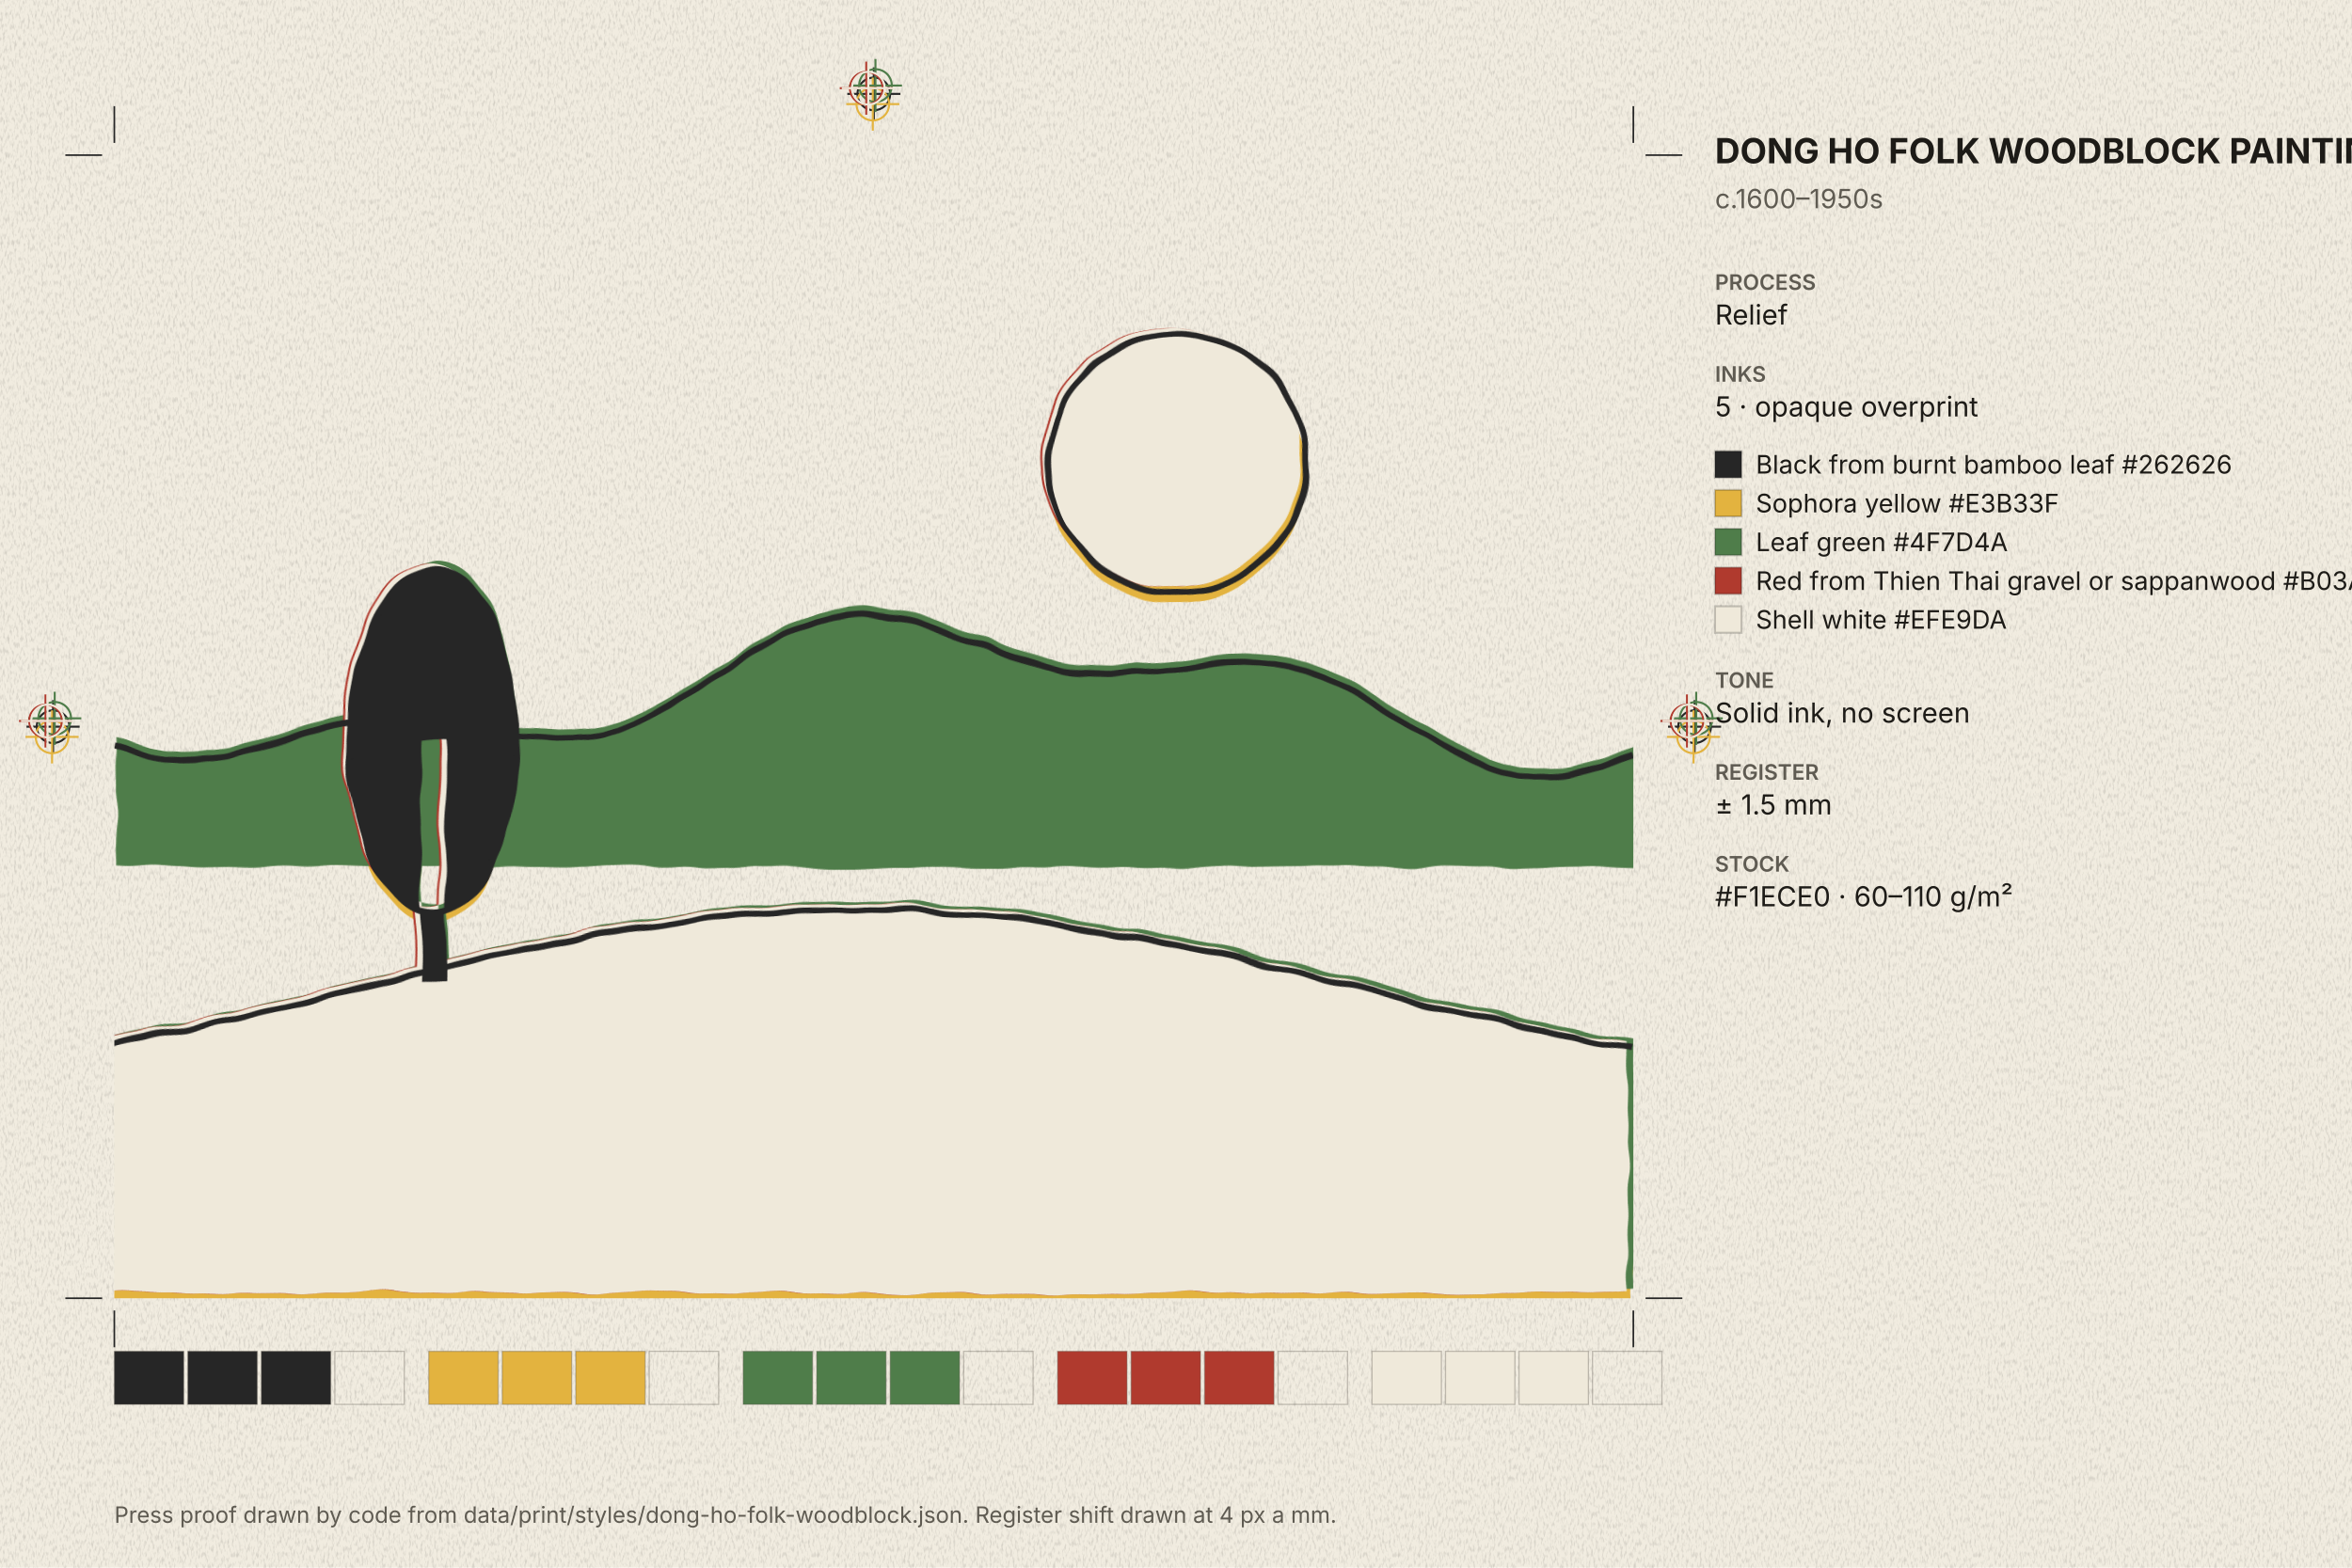
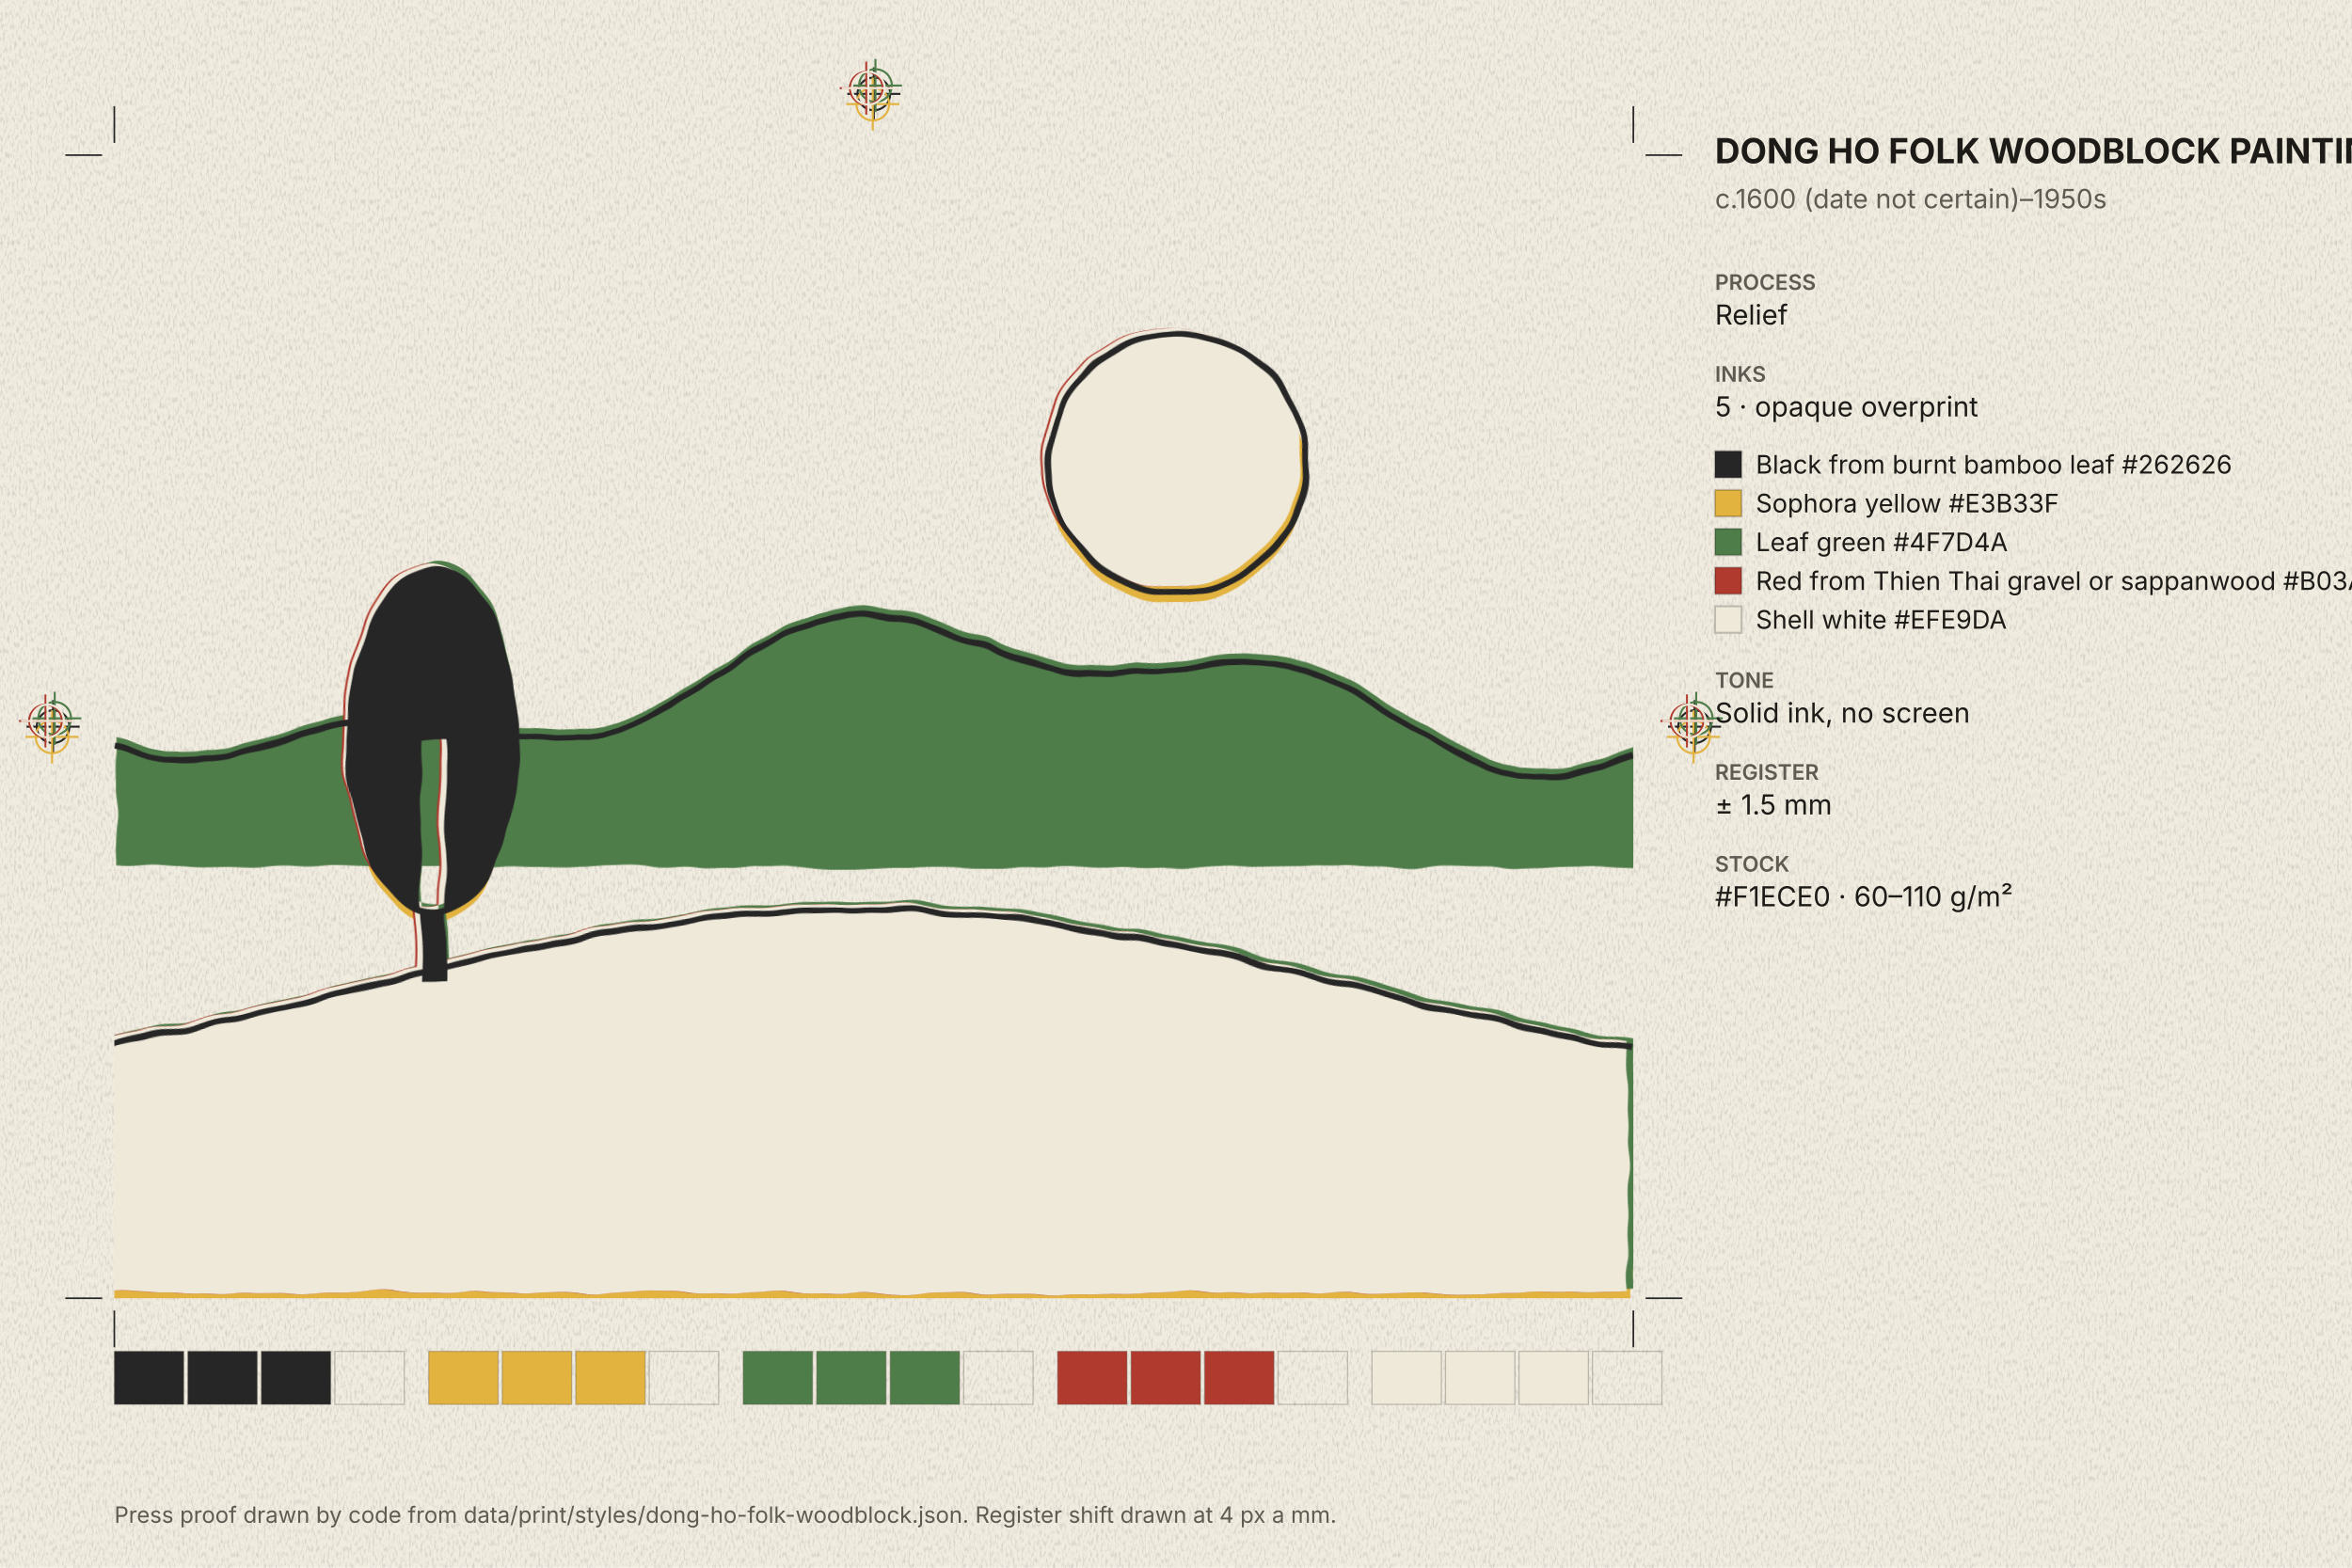
<svg xmlns="http://www.w3.org/2000/svg" width="1152" height="768" viewBox="0 0 1152 768">
  <defs>
    <filter id="dong-ho-folk-woodblock-hand" x="-2%" y="-2%" width="104%" height="104%">
      <feTurbulence type="fractalNoise" baseFrequency="0.035" numOctaves="2" seed="11" />
      <feDisplacementMap in="SourceGraphic" scale="4.8" xChannelSelector="R" yChannelSelector="G" />
    </filter>
    <filter id="dong-ho-folk-woodblock-paper" x="0" y="0" width="100%" height="100%">
      <feTurbulence type="fractalNoise" baseFrequency="0.9 0.35" numOctaves="2" seed="5" />
      <feColorMatrix type="matrix" values="0 0 0 0 0 0 0 0 0 0 0 0 0 0 0 0 0 0 -0.6 0.32" />
    </filter>
    <clipPath id="dong-ho-folk-woodblock-img">
      <rect x="0" y="0" width="744" height="560" />
    </clipPath>
  </defs>
  <rect width="1152" height="768" fill="#F1ECE0" />
  <rect width="1152" height="768" filter="url(#dong-ho-folk-woodblock-paper)" opacity="0.5" />
  <g transform="translate(56 76)">
    <g clip-path="url(#dong-ho-folk-woodblock-img)" style="isolation:isolate">
      <g transform="translate(-0.5 5)" style="">
        <g filter="url(#dong-ho-folk-woodblock-hand)">
          <path d="M457.6,151.2 a63.2,63.2 0 1,0 126.5,0 a63.2,63.2 0 1,0 -126.5,0Z" fill="#E3B33F" fill-rule="evenodd" />
          <path d="M0,435.3 L8,433.8 L16,432.2 L24,430.6 L32,428.9 L40,427.2 L48,425.4 L56,423.6 L64,421.7 L72,419.8 L80,417.9 L88,416 L96,414 L104,412 L112,410.1 L120,408.1 L128,406.1 L136,404.1 L144,402.1 L152,400.2 L160,398.3 L168,396.4 L176,394.5 L184,392.7 L192,390.9 L200,389.1 L208,387.5 L216,385.8 L224,384.2 L232,382.7 L240,381.3 L248,379.9 L256,378.6 L264,377.4 L272,376.2 L280,375.2 L288,374.2 L296,373.3 L304,372.5 L312,371.8 L320,371.2 L328,370.7 L336,370.3 L344,369.9 L352,369.7 L360,369.6 L368,369.6 L376,369.7 L384,369.9 L392,370.2 L400,370.6 L408,371 L416,371.6 L424,372.3 L432,373.1 L440,373.9 L448,374.9 L456,375.9 L464,377 L472,378.3 L480,379.5 L488,380.9 L496,382.3 L504,383.8 L512,385.4 L520,387 L528,388.7 L536,390.4 L544,392.2 L552,394 L560,395.9 L568,397.8 L576,399.7 L584,401.6 L592,403.6 L600,405.6 L608,407.5 L616,409.5 L624,411.5 L632,413.5 L640,415.5 L648,417.4 L656,419.3 L664,421.2 L672,423.1 L680,424.9 L688,426.7 L696,428.5 L704,430.1 L712,431.8 L720,433.4 L728,434.9 L736,436.3 L744,437.7 L744,437.7 L744,560 L0,560 Z" fill="#E3B33F" fill-rule="evenodd" />
          <path d="M115.3,287.2 a40.9,84 0 1,0 81.8,0 a40.9,84 0 1,0 -81.8,0Z M150.3,287.2 L162.2,287.2 L162.2,405.2 L150.3,405.2 Z" fill="#E3B33F" fill-rule="evenodd" />
        </g>
      </g>
      <g transform="translate(0.8 -4.1)" style="">
        <g filter="url(#dong-ho-folk-woodblock-hand)">
          <path d="M0,289.1 L8,292.1 L16,294.4 L24,295.9 L32,296.5 L40,296.4 L48,295.6 L56,294.2 L64,292.3 L72,290.1 L80,287.6 L88,285.2 L96,282.8 L104,280.6 L112,278.8 L120,277.4 L128,276.5 L136,276.1 L144,276.2 L152,276.8 L160,277.8 L168,279.1 L176,280.5 L184,282.1 L192,283.5 L200,284.7 L208,285.5 L216,285.8 L224,285.6 L232,284.6 L240,283 L248,280.6 L256,277.5 L264,273.8 L272,269.5 L280,264.7 L288,259.7 L296,254.4 L304,249.2 L312,244.2 L320,239.5 L328,235.3 L336,231.8 L344,228.9 L352,226.9 L360,225.7 L368,225.3 L376,225.7 L384,226.9 L392,228.8 L400,231.2 L408,233.9 L416,237 L424,240.1 L432,243.2 L440,246.1 L448,248.6 L456,250.8 L464,252.4 L472,253.5 L480,254.1 L488,254.2 L496,253.9 L504,253.2 L512,252.2 L520,251.1 L528,250 L536,249 L544,248.4 L552,248.1 L560,248.4 L568,249.3 L576,250.8 L584,253 L592,255.9 L600,259.4 L608,263.5 L616,267.9 L624,272.7 L632,277.6 L640,282.5 L648,287.2 L656,291.6 L664,295.5 L672,298.8 L680,301.3 L688,303 L696,303.9 L704,303.9 L712,303.1 L720,301.4 L728,299.1 L736,296.2 L744,292.9 L744,292.9 L744,352.8 L0,352.8 Z" fill="#4F7D4A" fill-rule="evenodd" />
          <path d="M0,435.3 L8,433.8 L16,432.2 L24,430.6 L32,428.9 L40,427.2 L48,425.4 L56,423.6 L64,421.7 L72,419.8 L80,417.9 L88,416 L96,414 L104,412 L112,410.1 L120,408.1 L128,406.1 L136,404.1 L144,402.1 L152,400.2 L160,398.3 L168,396.4 L176,394.5 L184,392.7 L192,390.9 L200,389.1 L208,387.5 L216,385.8 L224,384.2 L232,382.7 L240,381.3 L248,379.9 L256,378.6 L264,377.4 L272,376.2 L280,375.2 L288,374.2 L296,373.3 L304,372.5 L312,371.8 L320,371.2 L328,370.7 L336,370.3 L344,369.9 L352,369.7 L360,369.6 L368,369.6 L376,369.7 L384,369.9 L392,370.2 L400,370.6 L408,371 L416,371.6 L424,372.3 L432,373.1 L440,373.9 L448,374.9 L456,375.9 L464,377 L472,378.3 L480,379.5 L488,380.9 L496,382.3 L504,383.8 L512,385.4 L520,387 L528,388.7 L536,390.4 L544,392.2 L552,394 L560,395.9 L568,397.8 L576,399.7 L584,401.6 L592,403.6 L600,405.6 L608,407.5 L616,409.5 L624,411.5 L632,413.5 L640,415.5 L648,417.4 L656,419.3 L664,421.2 L672,423.1 L680,424.9 L688,426.7 L696,428.5 L704,430.1 L712,431.8 L720,433.4 L728,434.9 L736,436.3 L744,437.7 L744,437.7 L744,560 L0,560 Z" fill="#4F7D4A" fill-rule="evenodd" />
          <path d="M115.3,287.2 a40.9,84 0 1,0 81.8,0 a40.9,84 0 1,0 -81.8,0Z M150.3,287.2 L162.2,287.2 L162.2,405.2 L150.3,405.2 Z" fill="#4F7D4A" fill-rule="evenodd" />
        </g>
      </g>
      <g transform="translate(-3.7 -2.8)" style="">
        <g filter="url(#dong-ho-folk-woodblock-hand)">
          <path d="M457.6,151.2 a63.2,63.2 0 1,0 126.5,0 a63.2,63.2 0 1,0 -126.5,0Z" fill="#B03A2E" fill-rule="evenodd" />
          <path d="M0,435.3 L8,433.8 L16,432.2 L24,430.6 L32,428.9 L40,427.2 L48,425.4 L56,423.6 L64,421.7 L72,419.8 L80,417.9 L88,416 L96,414 L104,412 L112,410.1 L120,408.1 L128,406.1 L136,404.1 L144,402.1 L152,400.2 L160,398.3 L168,396.4 L176,394.5 L184,392.7 L192,390.9 L200,389.1 L208,387.5 L216,385.8 L224,384.2 L232,382.7 L240,381.3 L248,379.9 L256,378.6 L264,377.4 L272,376.2 L280,375.2 L288,374.2 L296,373.3 L304,372.5 L312,371.8 L320,371.2 L328,370.7 L336,370.3 L344,369.9 L352,369.7 L360,369.6 L368,369.6 L376,369.7 L384,369.9 L392,370.2 L400,370.6 L408,371 L416,371.6 L424,372.3 L432,373.1 L440,373.9 L448,374.9 L456,375.9 L464,377 L472,378.3 L480,379.5 L488,380.9 L496,382.3 L504,383.8 L512,385.4 L520,387 L528,388.7 L536,390.4 L544,392.2 L552,394 L560,395.9 L568,397.8 L576,399.7 L584,401.6 L592,403.6 L600,405.6 L608,407.5 L616,409.5 L624,411.5 L632,413.5 L640,415.5 L648,417.4 L656,419.3 L664,421.2 L672,423.1 L680,424.9 L688,426.7 L696,428.5 L704,430.1 L712,431.8 L720,433.4 L728,434.9 L736,436.3 L744,437.7 L744,437.7 L744,560 L0,560 Z" fill="#B03A2E" fill-rule="evenodd" />
          <path d="M115.3,287.2 a40.9,84 0 1,0 81.8,0 a40.9,84 0 1,0 -81.8,0Z M150.3,287.2 L162.2,287.2 L162.2,405.2 L150.3,405.2 Z" fill="#B03A2E" fill-rule="evenodd" />
        </g>
      </g>
      <g transform="translate(-2.7 -2.8)" style="">
        <g filter="url(#dong-ho-folk-woodblock-hand)">
          <path d="M457.6,151.2 a63.2,63.2 0 1,0 126.5,0 a63.2,63.2 0 1,0 -126.5,0Z" fill="#EFE9DA" fill-rule="evenodd" />
          <path d="M0,435.3 L8,433.8 L16,432.2 L24,430.6 L32,428.9 L40,427.2 L48,425.4 L56,423.6 L64,421.7 L72,419.8 L80,417.9 L88,416 L96,414 L104,412 L112,410.1 L120,408.1 L128,406.1 L136,404.1 L144,402.1 L152,400.2 L160,398.3 L168,396.4 L176,394.5 L184,392.7 L192,390.9 L200,389.1 L208,387.5 L216,385.8 L224,384.2 L232,382.7 L240,381.3 L248,379.9 L256,378.6 L264,377.4 L272,376.2 L280,375.2 L288,374.2 L296,373.3 L304,372.5 L312,371.8 L320,371.2 L328,370.7 L336,370.3 L344,369.9 L352,369.7 L360,369.6 L368,369.6 L376,369.7 L384,369.9 L392,370.2 L400,370.6 L408,371 L416,371.6 L424,372.3 L432,373.1 L440,373.9 L448,374.9 L456,375.9 L464,377 L472,378.3 L480,379.5 L488,380.9 L496,382.3 L504,383.8 L512,385.4 L520,387 L528,388.7 L536,390.4 L544,392.2 L552,394 L560,395.9 L568,397.8 L576,399.7 L584,401.6 L592,403.6 L600,405.6 L608,407.5 L616,409.5 L624,411.5 L632,413.5 L640,415.5 L648,417.4 L656,419.3 L664,421.2 L672,423.1 L680,424.9 L688,426.7 L696,428.5 L704,430.1 L712,431.8 L720,433.4 L728,434.9 L736,436.3 L744,437.7 L744,437.7 L744,560 L0,560 Z" fill="#EFE9DA" fill-rule="evenodd" />
          <path d="M115.3,287.2 a40.9,84 0 1,0 81.8,0 a40.9,84 0 1,0 -81.8,0Z M150.3,287.2 L162.2,287.2 L162.2,405.2 L150.3,405.2 Z" fill="#EFE9DA" fill-rule="evenodd" />
        </g>
      </g>
      <g transform="translate(0 0)" style="">
        <g filter="url(#dong-ho-folk-woodblock-hand)">
          <path d="M115.3,287.2 a40.9,84 0 1,0 81.8,0 a40.9,84 0 1,0 -81.8,0Z M150.3,287.2 L162.2,287.2 L162.2,405.2 L150.3,405.2 Z" fill="#262626" fill-rule="evenodd" />
          <path d="M0,289.1 L8,292.1 L16,294.4 L24,295.9 L32,296.5 L40,296.4 L48,295.6 L56,294.2 L64,292.3 L72,290.1 L80,287.6 L88,285.2 L96,282.8 L104,280.6 L112,278.8 L120,277.4 L128,276.5 L136,276.1 L144,276.2 L152,276.8 L160,277.8 L168,279.1 L176,280.5 L184,282.1 L192,283.5 L200,284.7 L208,285.5 L216,285.8 L224,285.6 L232,284.6 L240,283 L248,280.6 L256,277.5 L264,273.8 L272,269.5 L280,264.7 L288,259.7 L296,254.4 L304,249.2 L312,244.2 L320,239.5 L328,235.3 L336,231.8 L344,228.9 L352,226.9 L360,225.7 L368,225.3 L376,225.7 L384,226.9 L392,228.8 L400,231.2 L408,233.9 L416,237 L424,240.1 L432,243.2 L440,246.1 L448,248.6 L456,250.8 L464,252.4 L472,253.5 L480,254.1 L488,254.2 L496,253.9 L504,253.2 L512,252.2 L520,251.1 L528,250 L536,249 L544,248.4 L552,248.1 L560,248.4 L568,249.3 L576,250.8 L584,253 L592,255.9 L600,259.4 L608,263.5 L616,267.9 L624,272.7 L632,277.6 L640,282.5 L648,287.2 L656,291.6 L664,295.5 L672,298.8 L680,301.3 L688,303 L696,303.9 L704,303.9 L712,303.1 L720,301.4 L728,299.1 L736,296.2 L744,292.9 L744,292.9 M0,435.3 L8,433.8 L16,432.2 L24,430.6 L32,428.9 L40,427.2 L48,425.4 L56,423.6 L64,421.7 L72,419.8 L80,417.9 L88,416 L96,414 L104,412 L112,410.1 L120,408.1 L128,406.1 L136,404.1 L144,402.1 L152,400.2 L160,398.3 L168,396.4 L176,394.5 L184,392.7 L192,390.9 L200,389.1 L208,387.5 L216,385.8 L224,384.2 L232,382.7 L240,381.3 L248,379.9 L256,378.6 L264,377.4 L272,376.2 L280,375.2 L288,374.2 L296,373.3 L304,372.5 L312,371.8 L320,371.2 L328,370.7 L336,370.3 L344,369.9 L352,369.7 L360,369.6 L368,369.6 L376,369.7 L384,369.9 L392,370.2 L400,370.6 L408,371 L416,371.6 L424,372.3 L432,373.1 L440,373.9 L448,374.9 L456,375.9 L464,377 L472,378.3 L480,379.5 L488,380.9 L496,382.3 L504,383.8 L512,385.4 L520,387 L528,388.7 L536,390.4 L544,392.2 L552,394 L560,395.9 L568,397.8 L576,399.7 L584,401.6 L592,403.6 L600,405.6 L608,407.5 L616,409.5 L624,411.5 L632,413.5 L640,415.5 L648,417.4 L656,419.3 L664,421.2 L672,423.1 L680,424.9 L688,426.7 L696,428.5 L704,430.1 L712,431.8 L720,433.4 L728,434.9 L736,436.3 L744,437.7 L744,437.7 M457.6,151.2 a63.2,63.2 0 1,0 126.5,0 a63.2,63.2 0 1,0 -126.5,0Z M115.3,287.2 a40.9,84 0 1,0 81.8,0 a40.9,84 0 1,0 -81.8,0Z" fill="none" stroke="#262626" stroke-width="3" stroke-linejoin="round" />
        </g>
      </g>
    </g>
  </g>
  <path d="M50,76 h-18 M56,70 v-18M806,76 h18 M800,70 v-18M50,636 h-18 M56,642 v18M806,636 h18 M800,642 v18" stroke="#262626" stroke-width="0.8" fill="none" />
  <g style="isolation:isolate">
    <g transform="translate(428 46)" style="">
      <circle r="8" fill="none" stroke="#262626" stroke-width="1" />
      <path d="M-13,0 H13 M0,-13 V13" stroke="#262626" stroke-width="1" />
    </g>
    <g transform="translate(427.5 51)" style="">
      <circle r="8" fill="none" stroke="#E3B33F" stroke-width="1" />
      <path d="M-13,0 H13 M0,-13 V13" stroke="#E3B33F" stroke-width="1" />
    </g>
    <g transform="translate(428.8 41.9)" style="">
      <circle r="8" fill="none" stroke="#4F7D4A" stroke-width="1" />
      <path d="M-13,0 H13 M0,-13 V13" stroke="#4F7D4A" stroke-width="1" />
    </g>
    <g transform="translate(424.3 43.2)" style="">
      <circle r="8" fill="none" stroke="#B03A2E" stroke-width="1" />
      <path d="M-13,0 H13 M0,-13 V13" stroke="#B03A2E" stroke-width="1" />
    </g>
    <g transform="translate(425.3 43.2)" style="">
      <circle r="8" fill="none" stroke="#EFE9DA" stroke-width="1" />
      <path d="M-13,0 H13 M0,-13 V13" stroke="#EFE9DA" stroke-width="1" />
    </g>
  </g>
  <g style="isolation:isolate">
    <g transform="translate(26 356)" style="">
      <circle r="8" fill="none" stroke="#262626" stroke-width="1" />
      <path d="M-13,0 H13 M0,-13 V13" stroke="#262626" stroke-width="1" />
    </g>
    <g transform="translate(25.5 361)" style="">
      <circle r="8" fill="none" stroke="#E3B33F" stroke-width="1" />
      <path d="M-13,0 H13 M0,-13 V13" stroke="#E3B33F" stroke-width="1" />
    </g>
    <g transform="translate(26.8 351.9)" style="">
      <circle r="8" fill="none" stroke="#4F7D4A" stroke-width="1" />
      <path d="M-13,0 H13 M0,-13 V13" stroke="#4F7D4A" stroke-width="1" />
    </g>
    <g transform="translate(22.3 353.2)" style="">
      <circle r="8" fill="none" stroke="#B03A2E" stroke-width="1" />
      <path d="M-13,0 H13 M0,-13 V13" stroke="#B03A2E" stroke-width="1" />
    </g>
    <g transform="translate(23.3 353.2)" style="">
      <circle r="8" fill="none" stroke="#EFE9DA" stroke-width="1" />
      <path d="M-13,0 H13 M0,-13 V13" stroke="#EFE9DA" stroke-width="1" />
    </g>
  </g>
  <g style="isolation:isolate">
    <g transform="translate(830 356)" style="">
      <circle r="8" fill="none" stroke="#262626" stroke-width="1" />
      <path d="M-13,0 H13 M0,-13 V13" stroke="#262626" stroke-width="1" />
    </g>
    <g transform="translate(829.5 361)" style="">
      <circle r="8" fill="none" stroke="#E3B33F" stroke-width="1" />
      <path d="M-13,0 H13 M0,-13 V13" stroke="#E3B33F" stroke-width="1" />
    </g>
    <g transform="translate(830.8 351.9)" style="">
      <circle r="8" fill="none" stroke="#4F7D4A" stroke-width="1" />
      <path d="M-13,0 H13 M0,-13 V13" stroke="#4F7D4A" stroke-width="1" />
    </g>
    <g transform="translate(826.3 353.2)" style="">
      <circle r="8" fill="none" stroke="#B03A2E" stroke-width="1" />
      <path d="M-13,0 H13 M0,-13 V13" stroke="#B03A2E" stroke-width="1" />
    </g>
    <g transform="translate(827.3 353.2)" style="">
      <circle r="8" fill="none" stroke="#EFE9DA" stroke-width="1" />
      <path d="M-13,0 H13 M0,-13 V13" stroke="#EFE9DA" stroke-width="1" />
    </g>
  </g>
  <g transform="translate(56 662)">
    <svg width="34" height="26" overflow="hidden">
      <rect width="34" height="26" fill="#262626" />
    </svg>
    <rect width="34" height="26" fill="none" stroke="#5f5b52" stroke-opacity="0.35" stroke-width="0.6" />
  </g>
  <g transform="translate(92 662)">
    <svg width="34" height="26" overflow="hidden">
      <rect width="34" height="26" fill="#262626" />
    </svg>
    <rect width="34" height="26" fill="none" stroke="#5f5b52" stroke-opacity="0.35" stroke-width="0.6" />
  </g>
  <g transform="translate(128 662)">
    <svg width="34" height="26" overflow="hidden">
      <rect width="34" height="26" fill="#262626" />
    </svg>
    <rect width="34" height="26" fill="none" stroke="#5f5b52" stroke-opacity="0.35" stroke-width="0.6" />
  </g>
  <g transform="translate(164 662)">
    <svg width="34" height="26" overflow="hidden" />
    <rect width="34" height="26" fill="none" stroke="#5f5b52" stroke-opacity="0.35" stroke-width="0.6" />
  </g>
  <g transform="translate(210 662)">
    <svg width="34" height="26" overflow="hidden">
      <rect width="34" height="26" fill="#E3B33F" />
    </svg>
    <rect width="34" height="26" fill="none" stroke="#5f5b52" stroke-opacity="0.35" stroke-width="0.6" />
  </g>
  <g transform="translate(246 662)">
    <svg width="34" height="26" overflow="hidden">
      <rect width="34" height="26" fill="#E3B33F" />
    </svg>
    <rect width="34" height="26" fill="none" stroke="#5f5b52" stroke-opacity="0.35" stroke-width="0.6" />
  </g>
  <g transform="translate(282 662)">
    <svg width="34" height="26" overflow="hidden">
      <rect width="34" height="26" fill="#E3B33F" />
    </svg>
    <rect width="34" height="26" fill="none" stroke="#5f5b52" stroke-opacity="0.35" stroke-width="0.6" />
  </g>
  <g transform="translate(318 662)">
    <svg width="34" height="26" overflow="hidden" />
    <rect width="34" height="26" fill="none" stroke="#5f5b52" stroke-opacity="0.35" stroke-width="0.6" />
  </g>
  <g transform="translate(364 662)">
    <svg width="34" height="26" overflow="hidden">
      <rect width="34" height="26" fill="#4F7D4A" />
    </svg>
    <rect width="34" height="26" fill="none" stroke="#5f5b52" stroke-opacity="0.35" stroke-width="0.6" />
  </g>
  <g transform="translate(400 662)">
    <svg width="34" height="26" overflow="hidden">
      <rect width="34" height="26" fill="#4F7D4A" />
    </svg>
    <rect width="34" height="26" fill="none" stroke="#5f5b52" stroke-opacity="0.35" stroke-width="0.6" />
  </g>
  <g transform="translate(436 662)">
    <svg width="34" height="26" overflow="hidden">
      <rect width="34" height="26" fill="#4F7D4A" />
    </svg>
    <rect width="34" height="26" fill="none" stroke="#5f5b52" stroke-opacity="0.35" stroke-width="0.6" />
  </g>
  <g transform="translate(472 662)">
    <svg width="34" height="26" overflow="hidden" />
    <rect width="34" height="26" fill="none" stroke="#5f5b52" stroke-opacity="0.35" stroke-width="0.6" />
  </g>
  <g transform="translate(518 662)">
    <svg width="34" height="26" overflow="hidden">
      <rect width="34" height="26" fill="#B03A2E" />
    </svg>
    <rect width="34" height="26" fill="none" stroke="#5f5b52" stroke-opacity="0.35" stroke-width="0.6" />
  </g>
  <g transform="translate(554 662)">
    <svg width="34" height="26" overflow="hidden">
      <rect width="34" height="26" fill="#B03A2E" />
    </svg>
    <rect width="34" height="26" fill="none" stroke="#5f5b52" stroke-opacity="0.35" stroke-width="0.6" />
  </g>
  <g transform="translate(590 662)">
    <svg width="34" height="26" overflow="hidden">
      <rect width="34" height="26" fill="#B03A2E" />
    </svg>
    <rect width="34" height="26" fill="none" stroke="#5f5b52" stroke-opacity="0.35" stroke-width="0.6" />
  </g>
  <g transform="translate(626 662)">
    <svg width="34" height="26" overflow="hidden" />
    <rect width="34" height="26" fill="none" stroke="#5f5b52" stroke-opacity="0.35" stroke-width="0.6" />
  </g>
  <g transform="translate(672 662)">
    <svg width="34" height="26" overflow="hidden">
      <rect width="34" height="26" fill="#EFE9DA" />
    </svg>
    <rect width="34" height="26" fill="none" stroke="#5f5b52" stroke-opacity="0.35" stroke-width="0.6" />
  </g>
  <g transform="translate(708 662)">
    <svg width="34" height="26" overflow="hidden">
      <rect width="34" height="26" fill="#EFE9DA" />
    </svg>
    <rect width="34" height="26" fill="none" stroke="#5f5b52" stroke-opacity="0.35" stroke-width="0.6" />
  </g>
  <g transform="translate(744 662)">
    <svg width="34" height="26" overflow="hidden">
      <rect width="34" height="26" fill="#EFE9DA" />
    </svg>
    <rect width="34" height="26" fill="none" stroke="#5f5b52" stroke-opacity="0.35" stroke-width="0.6" />
  </g>
  <g transform="translate(780 662)">
    <svg width="34" height="26" overflow="hidden" />
    <rect width="34" height="26" fill="none" stroke="#5f5b52" stroke-opacity="0.35" stroke-width="0.6" />
  </g>
  <text x="840" y="80" font-size="17" font-weight="650" fill="#1d1b17" text-anchor="start" style="font-family:system-ui,-apple-system,'Segoe UI',sans-serif">DONG HO FOLK WOODBLOCK PAINTING</text>
-   <text x="840" y="102" font-size="13" font-weight="400" fill="#5f5b52" text-anchor="start" style="font-family:system-ui,-apple-system,'Segoe UI',sans-serif">c.1600–1950s</text>
+   <text x="840" y="102" font-size="13" font-weight="400" fill="#5f5b52" text-anchor="start" style="font-family:system-ui,-apple-system,'Segoe UI',sans-serif">c.1600 (date not certain)–1950s</text>
  <text x="840" y="142" font-size="10.5" font-weight="600" fill="#5f5b52" text-anchor="start" style="font-family:system-ui,-apple-system,'Segoe UI',sans-serif">PROCESS</text>
  <text x="840" y="159" font-size="13.5" font-weight="400" fill="#1d1b17" text-anchor="start" style="font-family:system-ui,-apple-system,'Segoe UI',sans-serif">Relief</text>
  <text x="840" y="187" font-size="10.5" font-weight="600" fill="#5f5b52" text-anchor="start" style="font-family:system-ui,-apple-system,'Segoe UI',sans-serif">INKS</text>
  <text x="840" y="204" font-size="13.5" font-weight="400" fill="#1d1b17" text-anchor="start" style="font-family:system-ui,-apple-system,'Segoe UI',sans-serif">5 · opaque overprint</text>
  <rect x="840" y="221" width="13" height="13" fill="#262626" stroke="#000" stroke-opacity="0.2" />
  <text x="860" y="232" font-size="12.5" font-weight="400" fill="#1d1b17" text-anchor="start" style="font-family:system-ui,-apple-system,'Segoe UI',sans-serif">Black from burnt bamboo leaf #262626</text>
  <rect x="840" y="240" width="13" height="13" fill="#E3B33F" stroke="#000" stroke-opacity="0.2" />
  <text x="860" y="251" font-size="12.5" font-weight="400" fill="#1d1b17" text-anchor="start" style="font-family:system-ui,-apple-system,'Segoe UI',sans-serif">Sophora yellow #E3B33F</text>
  <rect x="840" y="259" width="13" height="13" fill="#4F7D4A" stroke="#000" stroke-opacity="0.2" />
  <text x="860" y="270" font-size="12.5" font-weight="400" fill="#1d1b17" text-anchor="start" style="font-family:system-ui,-apple-system,'Segoe UI',sans-serif">Leaf green #4F7D4A</text>
  <rect x="840" y="278" width="13" height="13" fill="#B03A2E" stroke="#000" stroke-opacity="0.2" />
  <text x="860" y="289" font-size="12.5" font-weight="400" fill="#1d1b17" text-anchor="start" style="font-family:system-ui,-apple-system,'Segoe UI',sans-serif">Red from Thien Thai gravel or sappanwood #B03A2E</text>
  <rect x="840" y="297" width="13" height="13" fill="#EFE9DA" stroke="#000" stroke-opacity="0.2" />
  <text x="860" y="308" font-size="12.5" font-weight="400" fill="#1d1b17" text-anchor="start" style="font-family:system-ui,-apple-system,'Segoe UI',sans-serif">Shell white #EFE9DA</text>
  <text x="840" y="337" font-size="10.5" font-weight="600" fill="#5f5b52" text-anchor="start" style="font-family:system-ui,-apple-system,'Segoe UI',sans-serif">TONE</text>
  <text x="840" y="354" font-size="13.5" font-weight="400" fill="#1d1b17" text-anchor="start" style="font-family:system-ui,-apple-system,'Segoe UI',sans-serif">Solid ink, no screen</text>
  <text x="840" y="382" font-size="10.5" font-weight="600" fill="#5f5b52" text-anchor="start" style="font-family:system-ui,-apple-system,'Segoe UI',sans-serif">REGISTER</text>
  <text x="840" y="399" font-size="13.5" font-weight="400" fill="#1d1b17" text-anchor="start" style="font-family:system-ui,-apple-system,'Segoe UI',sans-serif">± 1.5 mm</text>
  <text x="840" y="427" font-size="10.5" font-weight="600" fill="#5f5b52" text-anchor="start" style="font-family:system-ui,-apple-system,'Segoe UI',sans-serif">STOCK</text>
  <text x="840" y="444" font-size="13.5" font-weight="400" fill="#1d1b17" text-anchor="start" style="font-family:system-ui,-apple-system,'Segoe UI',sans-serif">#F1ECE0 · 60–110 g/m²</text>
  <text x="56" y="746" font-size="11" font-weight="400" fill="#5f5b52" text-anchor="start" style="font-family:system-ui,-apple-system,'Segoe UI',sans-serif">Press proof drawn by code from data/print/styles/dong-ho-folk-woodblock.json. Register shift drawn at 4 px a mm.</text>
</svg>
